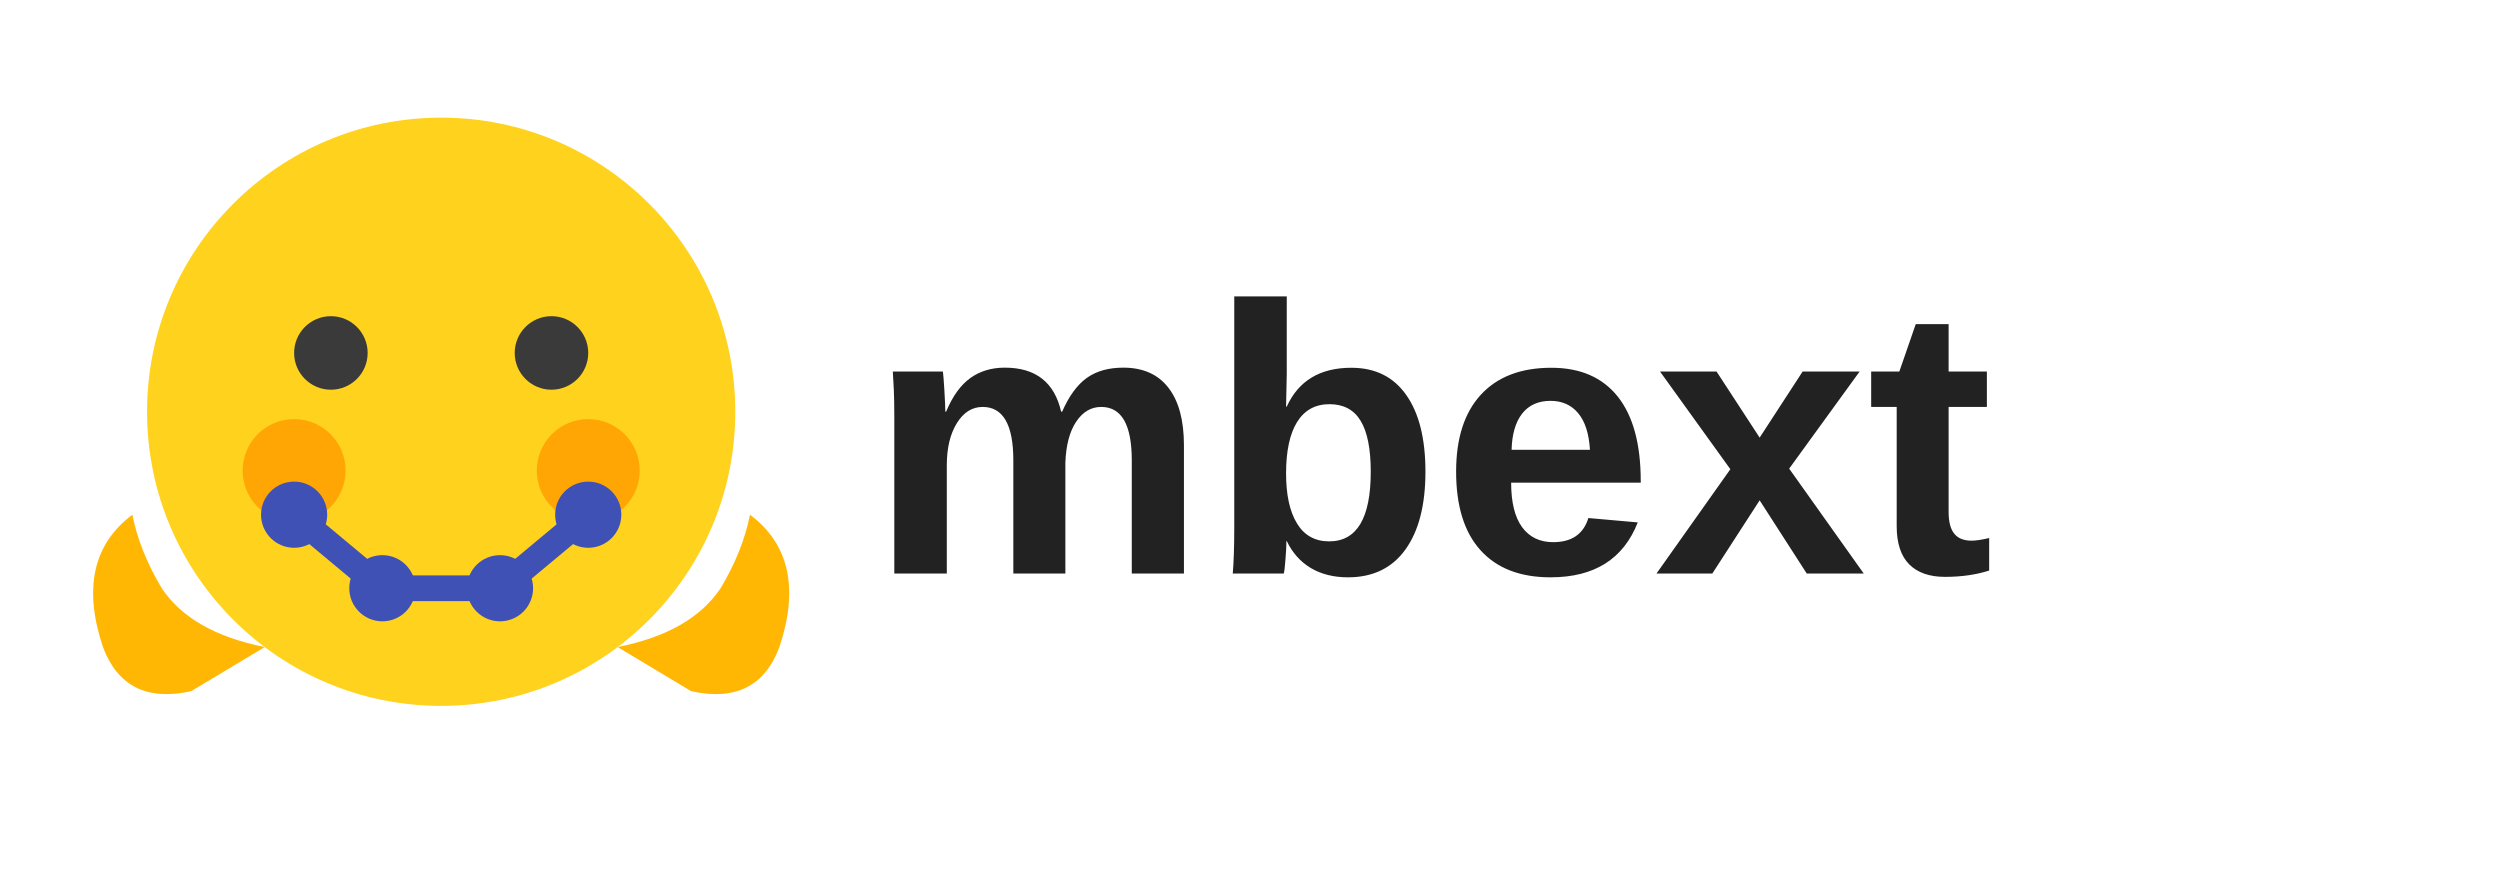
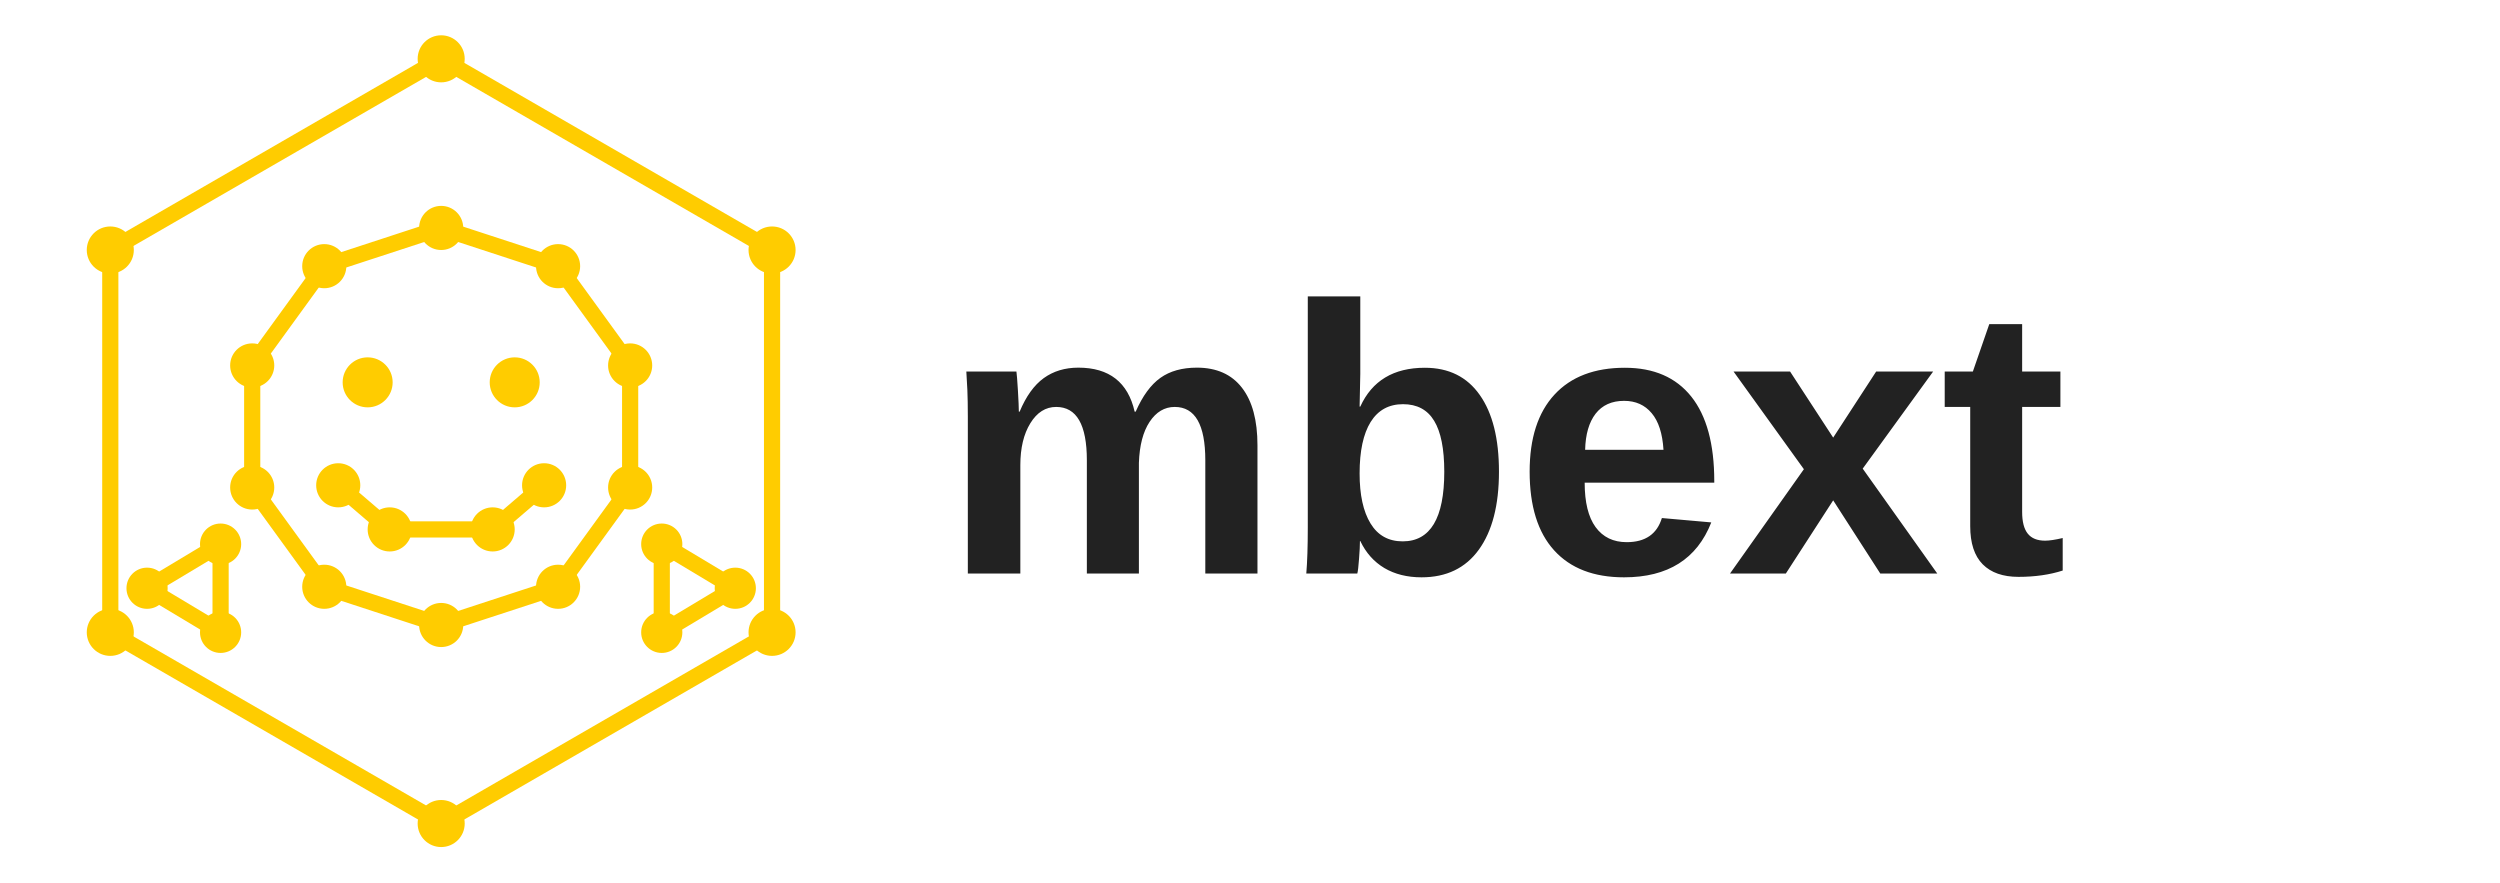
<svg xmlns="http://www.w3.org/2000/svg" viewBox="0 0 340 120" width="340" height="120" role="img" aria-label="mbext">
-   <g transform="translate(10 10)">
-     <g fill="#ffb703">
-       <path d="M8 60 q-8 6 -4 18 q3 8 12 6 l10 -6 q-10 -2 -14 -8 q-3 -5 -4 -10 z" />
-       <path d="M92 60 q8 6 4 18 q-3 8 -12 6 l-10 -6 q10 -2 14 -8 q3 -5 4 -10 z" />
-     </g>
-     <circle cx="50" cy="46" r="40" fill="#ffd21e" />
-     <circle cx="30" cy="54" r="7" fill="#ff9d00" opacity="0.85" />
-     <circle cx="70" cy="54" r="7" fill="#ff9d00" opacity="0.85" />
-     <circle cx="35" cy="38" r="5" fill="#3a3a3a" />
-     <circle cx="65" cy="38" r="5" fill="#3a3a3a" />
-     <g fill="none" stroke="#4051b5" stroke-width="3.5" stroke-linecap="round">
-       <line x1="30" y1="60" x2="42" y2="70" />
-       <line x1="42" y1="70" x2="58" y2="70" />
-       <line x1="58" y1="70" x2="70" y2="60" />
-     </g>
-     <g fill="#4051b5">
-       <circle cx="30" cy="60" r="4.5" />
-       <circle cx="42" cy="70" r="4.5" />
-       <circle cx="58" cy="70" r="4.5" />
-       <circle cx="70" cy="60" r="4.5" />
-     </g>
+   <g fill="none" stroke="#ffcc00" stroke-width="2.2" stroke-linecap="round" stroke-linejoin="round">
+     <line x1="60.0" y1="8.0" x2="105.0" y2="34.0" />
+     <line x1="105.0" y1="34.0" x2="105.0" y2="86.0" />
+     <line x1="105.0" y1="86.0" x2="60.0" y2="112.0" />
+     <line x1="60.0" y1="112.0" x2="15.0" y2="86.0" />
+     <line x1="15.0" y1="86.0" x2="15.0" y2="34.0" />
+     <line x1="15.0" y1="34.0" x2="60.0" y2="8.0" />
+     <line x1="60.0" y1="31.0" x2="75.9" y2="36.2" />
+     <line x1="75.9" y1="36.2" x2="85.7" y2="49.7" />
+     <line x1="85.7" y1="49.7" x2="85.7" y2="66.3" />
+     <line x1="85.7" y1="66.3" x2="75.9" y2="79.8" />
+     <line x1="75.9" y1="79.8" x2="60.0" y2="85.0" />
+     <line x1="60.0" y1="85.0" x2="44.1" y2="79.8" />
+     <line x1="44.1" y1="79.8" x2="34.3" y2="66.3" />
+     <line x1="34.3" y1="66.3" x2="34.3" y2="49.7" />
+     <line x1="34.3" y1="49.7" x2="44.1" y2="36.2" />
+     <line x1="44.1" y1="36.2" x2="60.0" y2="31.0" />
+     <line x1="46.0" y1="66.0" x2="53.0" y2="72.0" />
+     <line x1="53.0" y1="72.0" x2="67.0" y2="72.0" />
+     <line x1="67.0" y1="72.0" x2="74.0" y2="66.0" />
+     <line x1="30.0" y1="74.0" x2="20.0" y2="80.0" />
+     <line x1="20.0" y1="80.0" x2="30.0" y2="86.0" />
+     <line x1="30.0" y1="86.0" x2="30.0" y2="74.0" />
+     <line x1="90.0" y1="74.0" x2="100.0" y2="80.0" />
+     <line x1="100.0" y1="80.0" x2="90.0" y2="86.0" />
+     <line x1="90.0" y1="86.0" x2="90.0" y2="74.0" />
  </g>
-   <text x="118" y="78" font-family="'Segoe UI', 'Helvetica Neue', Arial, sans-serif" font-size="52" font-weight="700" fill="#222222">mbext</text>
+   <g fill="#ffcc00">
+     <circle cx="60.0" cy="8.0" r="3.2" />
+     <circle cx="105.0" cy="34.0" r="3.2" />
+     <circle cx="105.0" cy="86.0" r="3.2" />
+     <circle cx="60.0" cy="112.0" r="3.2" />
+     <circle cx="15.0" cy="86.0" r="3.2" />
+     <circle cx="15.0" cy="34.0" r="3.2" />
+     <circle cx="60.0" cy="31.0" r="3.0" />
+     <circle cx="75.9" cy="36.2" r="3.0" />
+     <circle cx="85.7" cy="49.7" r="3.0" />
+     <circle cx="85.7" cy="66.3" r="3.0" />
+     <circle cx="75.9" cy="79.8" r="3.0" />
+     <circle cx="60.0" cy="85.0" r="3.0" />
+     <circle cx="44.1" cy="79.8" r="3.0" />
+     <circle cx="34.3" cy="66.3" r="3.0" />
+     <circle cx="34.3" cy="49.7" r="3.0" />
+     <circle cx="44.1" cy="36.2" r="3.0" />
+     <circle cx="50.0" cy="52.0" r="3.4" />
+     <circle cx="70.0" cy="52.0" r="3.4" />
+     <circle cx="46.0" cy="66.0" r="3.0" />
+     <circle cx="53.0" cy="72.0" r="3.0" />
+     <circle cx="67.0" cy="72.0" r="3.0" />
+     <circle cx="74.0" cy="66.0" r="3.0" />
+     <circle cx="30.0" cy="74.0" r="2.8" />
+     <circle cx="20.0" cy="80.0" r="2.8" />
+     <circle cx="30.0" cy="86.0" r="2.8" />
+     <circle cx="90.0" cy="74.0" r="2.8" />
+     <circle cx="100.0" cy="80.0" r="2.8" />
+     <circle cx="90.0" cy="86.0" r="2.8" />
+   </g>
+   <text x="128" y="78" font-family="'Segoe UI', 'Helvetica Neue', Arial, sans-serif" font-size="52" font-weight="700" fill="#222222">mbext</text>
</svg>
